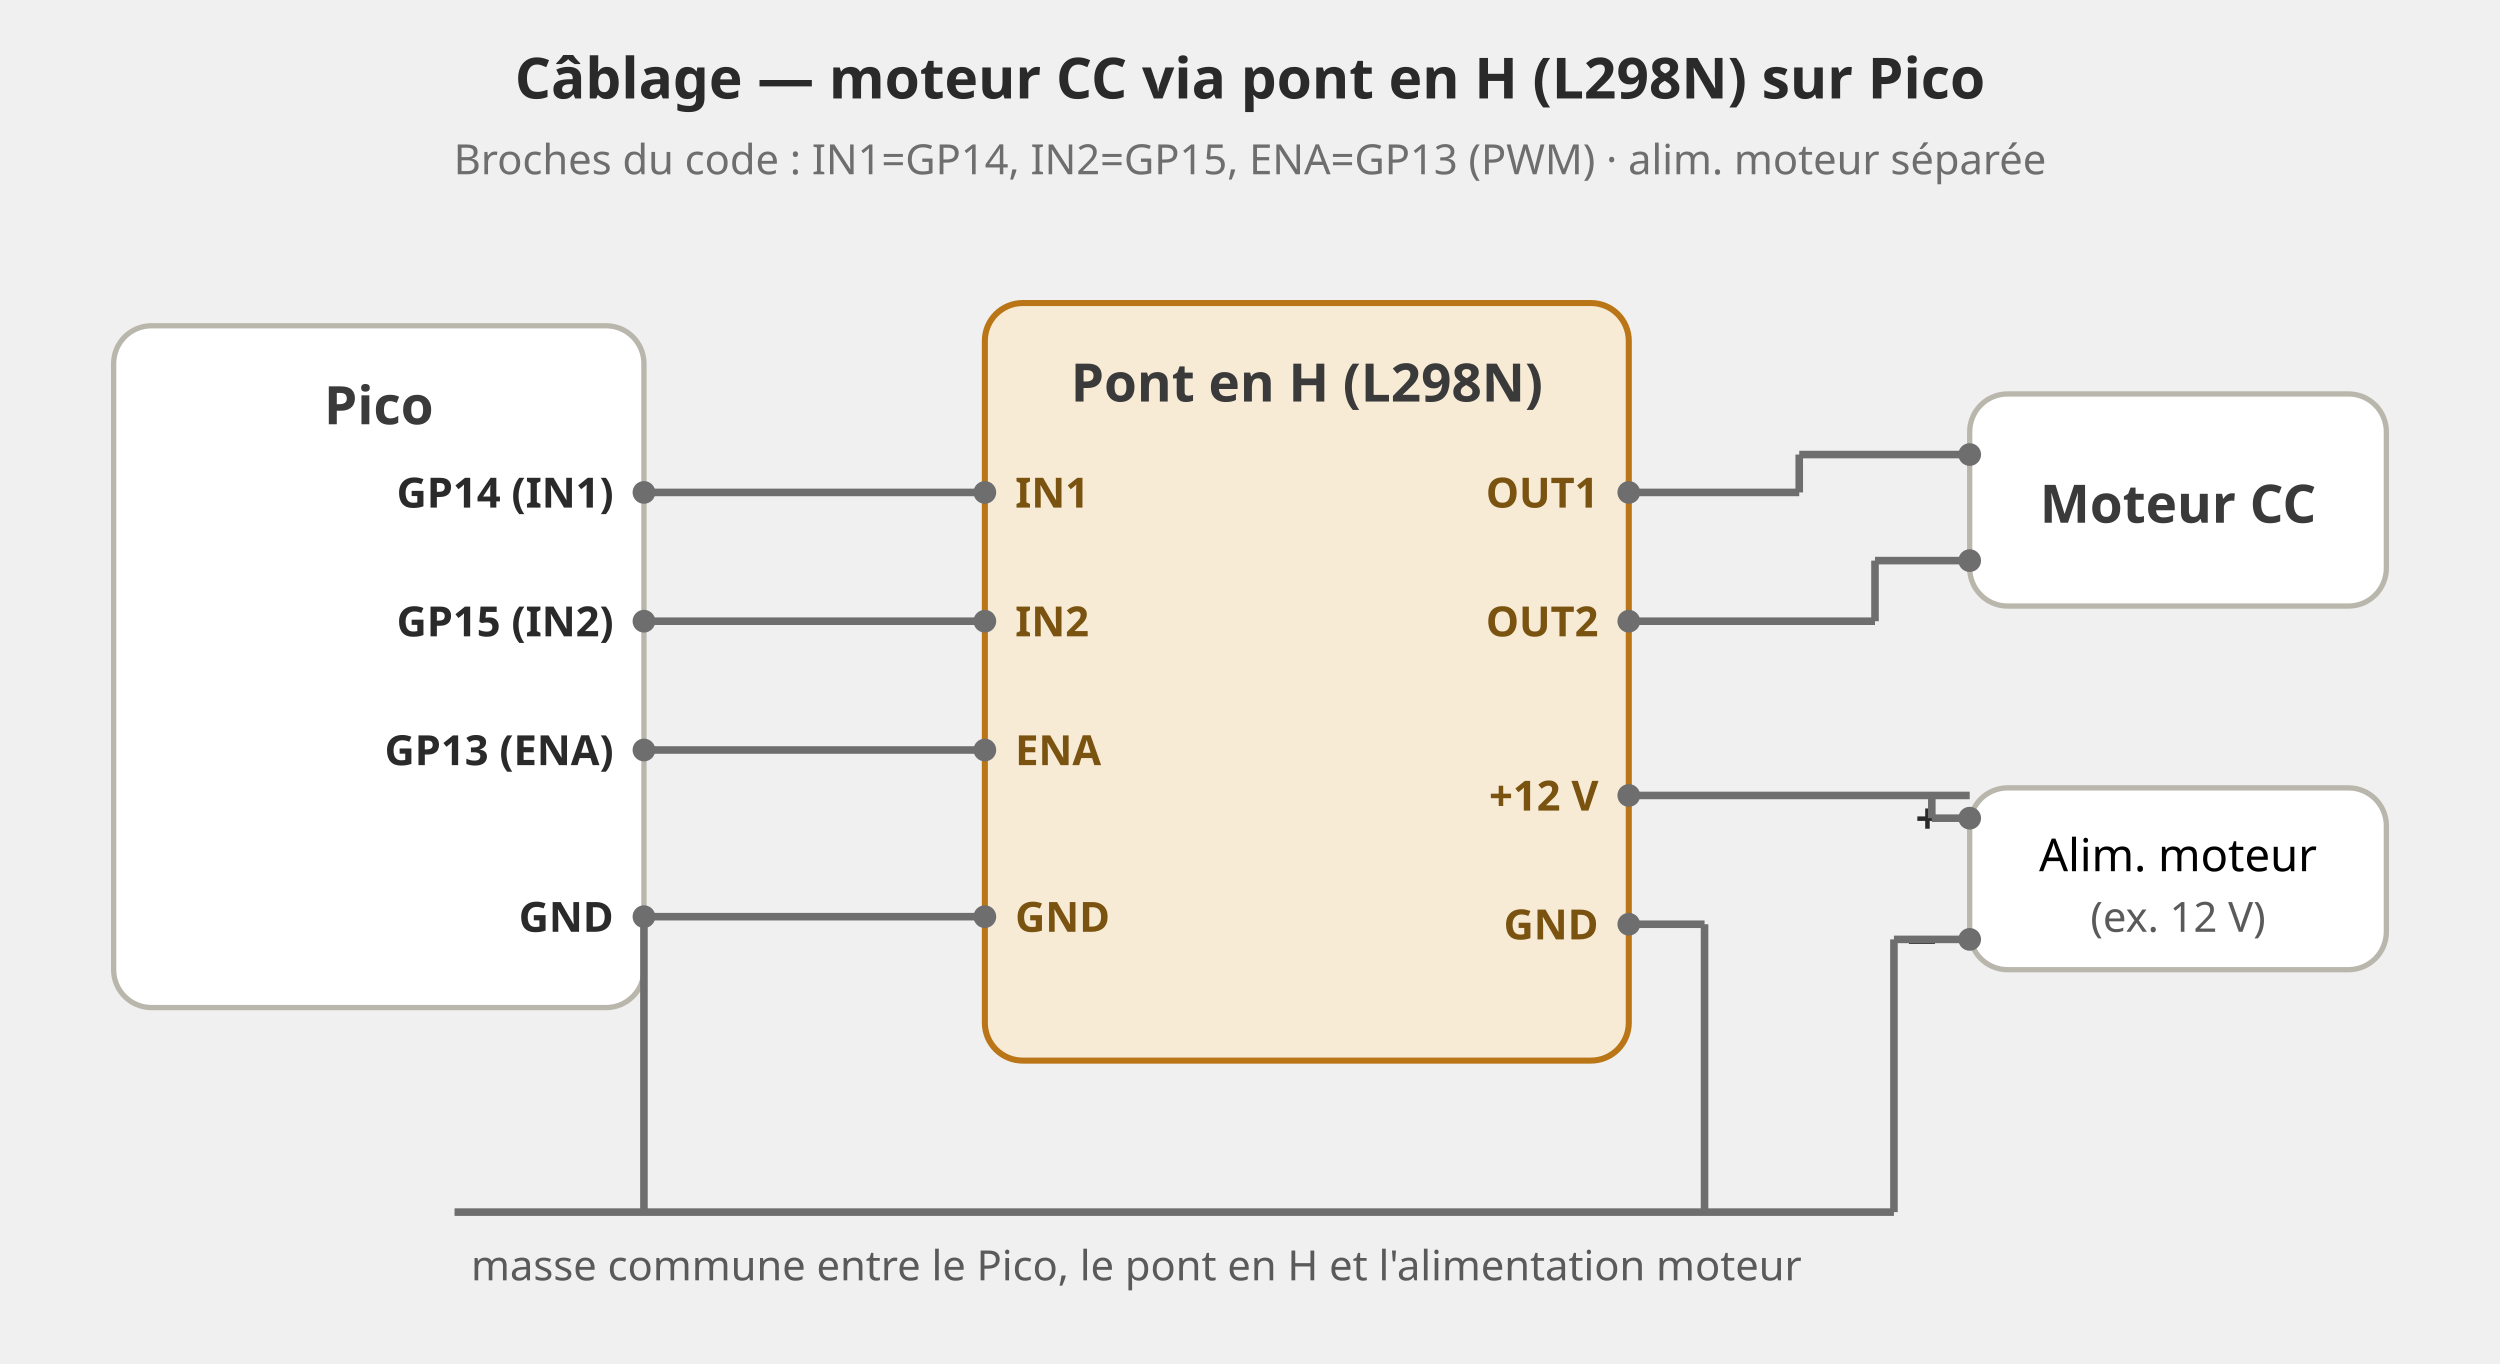
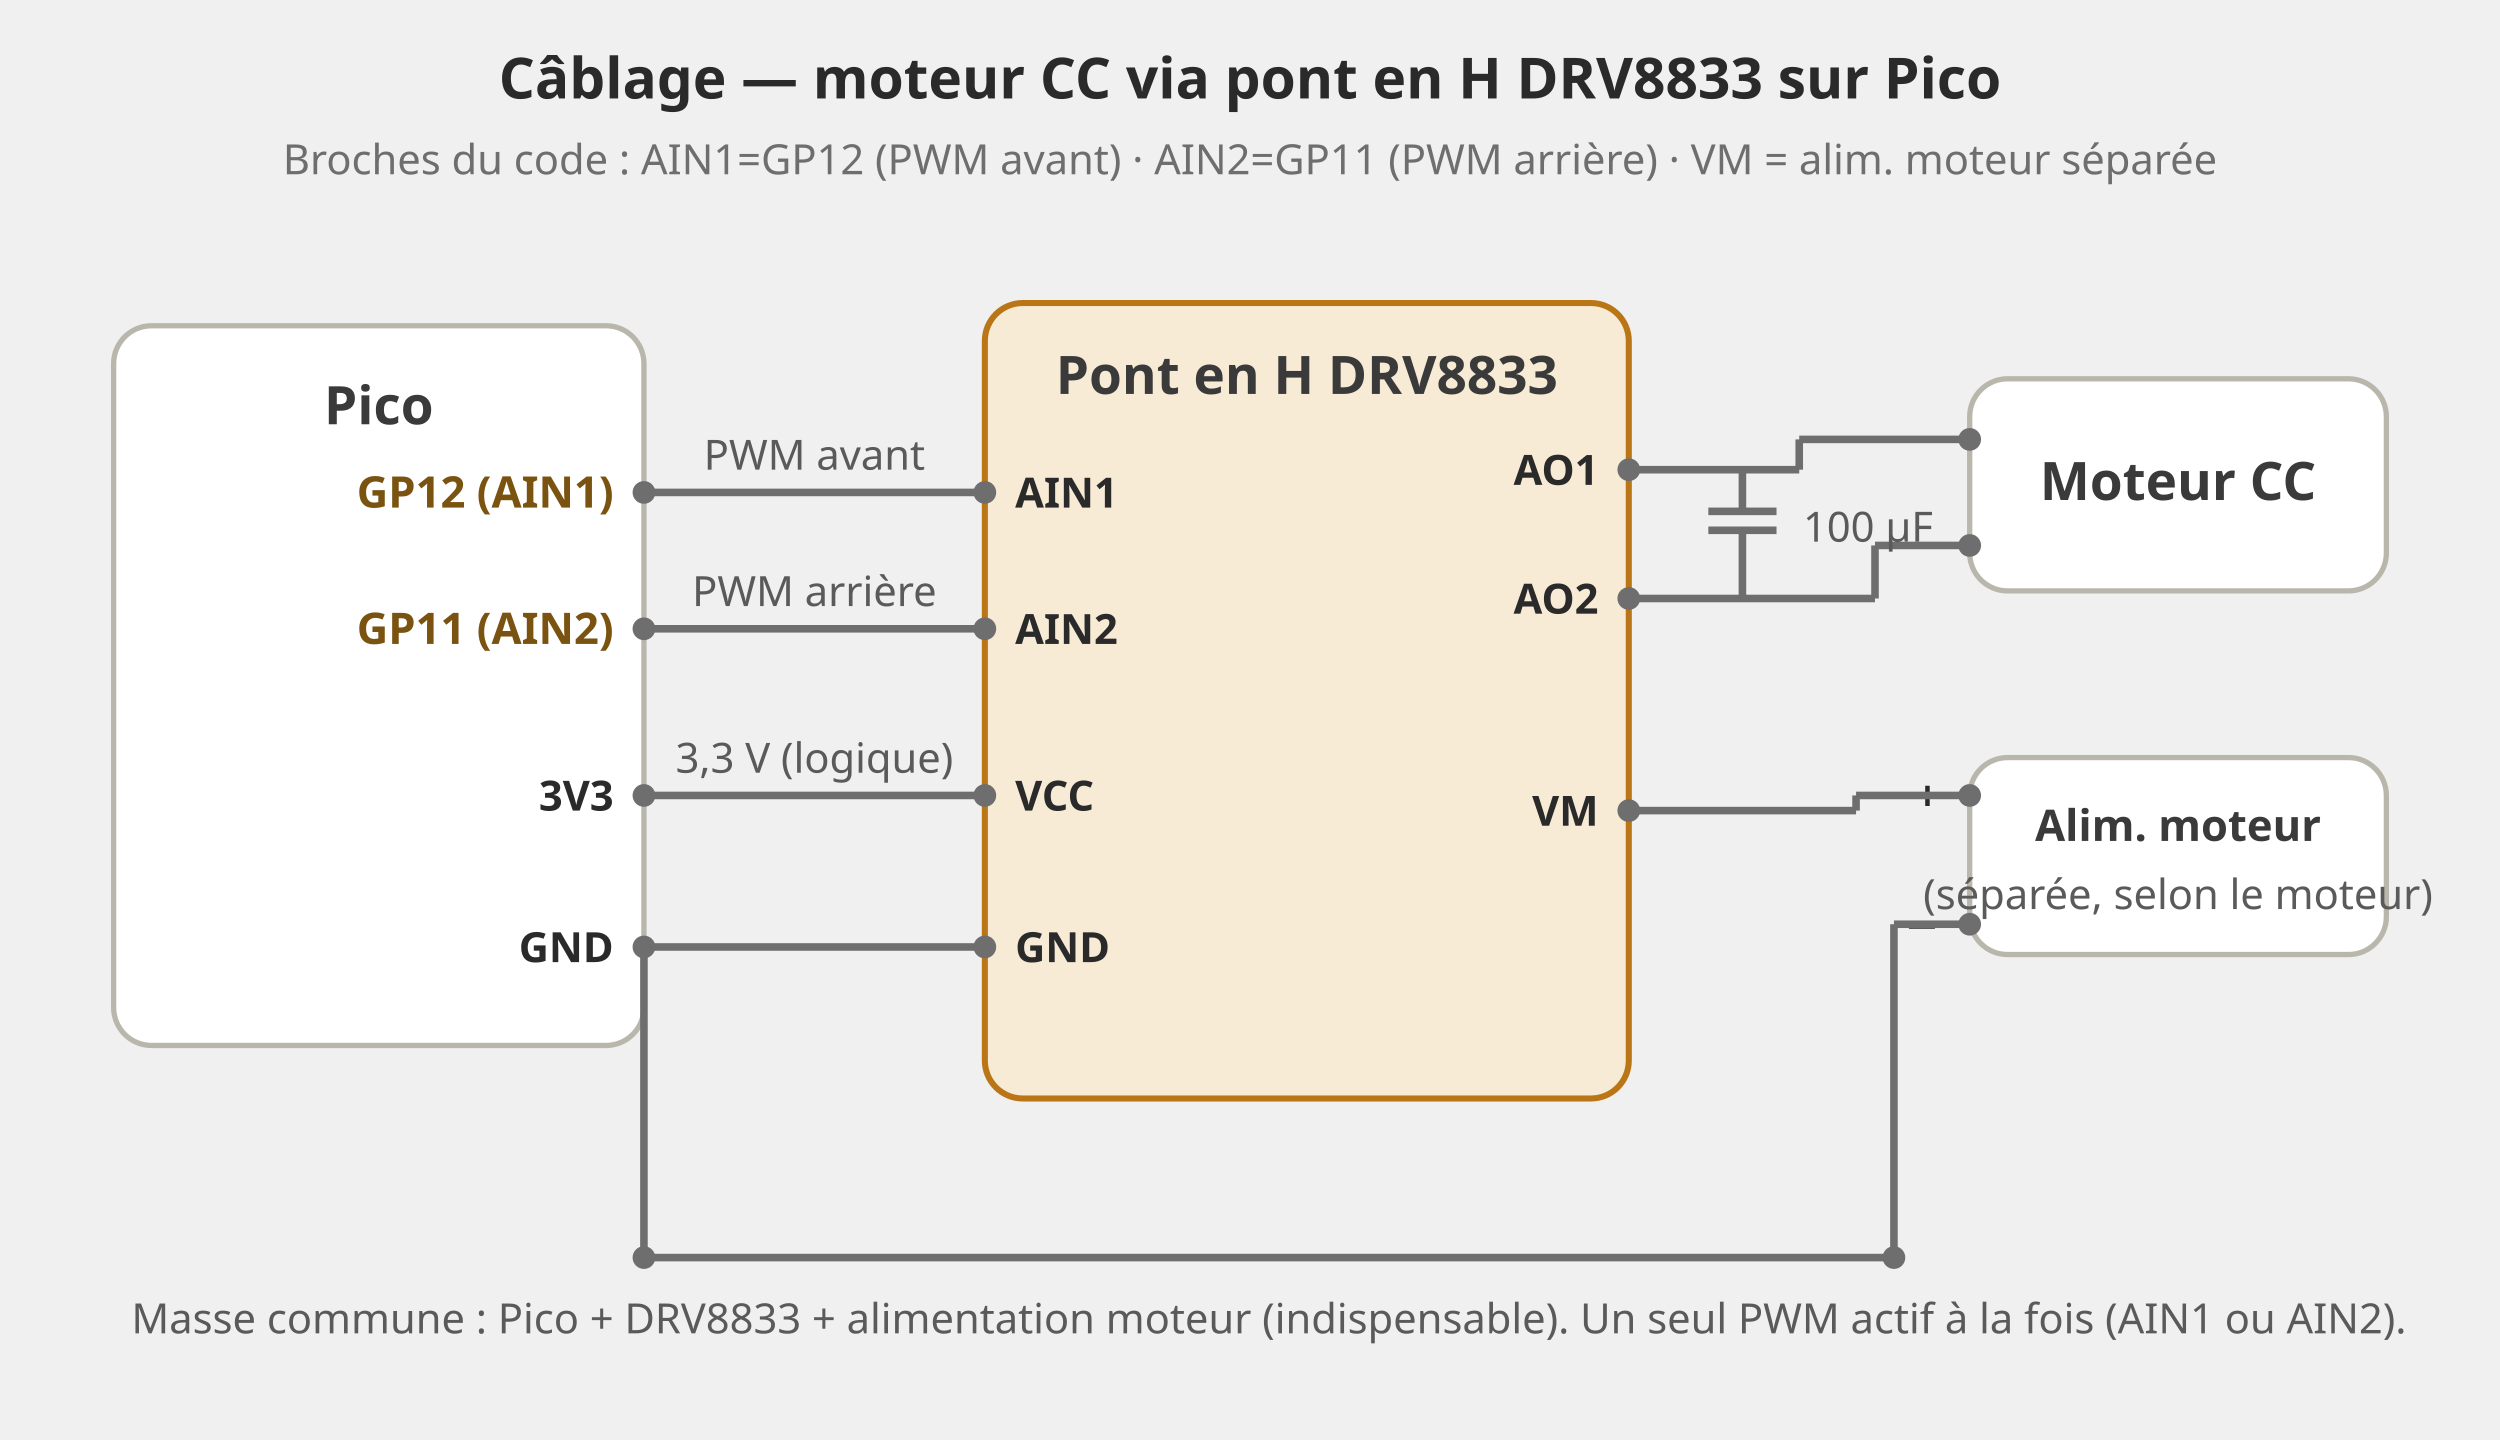
- <svg xmlns="http://www.w3.org/2000/svg" viewBox="0 0 660 360" font-family="sans-serif">
+ <svg xmlns="http://www.w3.org/2000/svg" viewBox="0 0 660 380" font-family="sans-serif">
  <defs>
    <style>
      .h1 { font-size:15px; font-weight:600; fill:#2A2A2A; }
      .sub { font-size:11px; fill:#6E6E6E; }
      .wire { fill:none; stroke:#6E6E6E; stroke-width:2; }
      .boxN { fill:#FFFFFF; stroke:#B9B6AC; stroke-width:1.4; }
      .comp { fill:#F7EBD6; stroke:#BA7517; stroke-width:1.6; }
      .dot { fill:#6E6E6E; }
      .lblBox { font-size:14px; font-weight:600; fill:#3A3A3A; }
      .lblPin { font-size:11px; font-weight:600; fill:#2A2A2A; }
-       .pin { font-size:11px; font-weight:600; fill:#7A5310; }
+       .pin { font-size:11.5px; font-weight:700; fill:#7A5310; }
      .n { font-size:11px; fill:#5A5A5A; }
      .nStrong { font-size:11.5px; font-weight:600; fill:#3A3A3A; }
      @media (prefers-color-scheme: dark) {
        .h1 { fill:#EDEDED; }
        .sub { fill:#A8A8A8; }
        .wire { stroke:#B0B0B0; }
        .boxN { fill:#1F1F1F; stroke:#5A5A5A; }
        .comp { fill:#3A2E19; stroke:#E0A24A; }
        .dot { fill:#B0B0B0; }
        .lblBox { fill:#DADADA; }
        .lblPin { fill:#ECECEC; }
        .pin { fill:#E0A24A; }
        .n { fill:#B0B0B0; }
        .nStrong { fill:#DADADA; }
      }
    </style>
  </defs>
-   <text x="330" y="26" class="h1" text-anchor="middle">Câblage — moteur CC via pont en H (L298N) sur Pico</text>
-   <text x="330" y="46" class="sub" text-anchor="middle">Broches du code : IN1=GP14, IN2=GP15, ENA=GP13 (PWM) · alim. moteur séparée</text>
-   <rect x="30" y="86" width="140" height="180" rx="10" class="boxN" />
+   <text x="330" y="26" class="h1" text-anchor="middle">Câblage — moteur CC via pont en H DRV8833 sur Pico</text>
+   <text x="330" y="46" class="sub" text-anchor="middle">Broches du code : AIN1=GP12 (PWM avant) · AIN2=GP11 (PWM arrière) · VM = alim. moteur séparée</text>
+   <rect x="30" y="86" width="140" height="190" rx="10" class="boxN" />
  <text x="100" y="112" class="lblBox" text-anchor="middle">Pico</text>
-   <text x="162" y="134" class="lblPin" text-anchor="end">GP14 (IN1)</text>
-   <text x="162" y="168" class="lblPin" text-anchor="end">GP15 (IN2)</text>
-   <text x="162" y="202" class="lblPin" text-anchor="end">GP13 (ENA)</text>
-   <text x="162" y="246" class="lblPin" text-anchor="end">GND</text>
  <circle cx="170" cy="130" r="3" class="dot" />
-   <circle cx="170" cy="164" r="3" class="dot" />
-   <circle cx="170" cy="198" r="3" class="dot" />
-   <circle cx="170" cy="242" r="3" class="dot" />
-   <rect x="260" y="80" width="170" height="200" rx="10" class="comp" />
-   <text x="345" y="106" class="lblBox" text-anchor="middle">Pont en H (L298N)</text>
+   <text x="162" y="134" class="pin" text-anchor="end">GP12 (AIN1)</text>
+   <circle cx="170" cy="166" r="3" class="dot" />
+   <text x="162" y="170" class="pin" text-anchor="end">GP11 (AIN2)</text>
+   <circle cx="170" cy="210" r="3" class="dot" />
+   <text x="162" y="214" class="lblPin" text-anchor="end">3V3</text>
+   <circle cx="170" cy="250" r="3" class="dot" />
+   <text x="162" y="254" class="lblPin" text-anchor="end">GND</text>
+   <rect x="260" y="80" width="170" height="210" rx="10" class="comp" />
+   <text x="345" y="104" class="lblBox" text-anchor="middle">Pont en H DRV8833</text>
  <circle cx="260" cy="130" r="3" class="dot" />
-   <text x="268" y="134" class="pin" text-anchor="start">IN1</text>
-   <circle cx="260" cy="164" r="3" class="dot" />
-   <text x="268" y="168" class="pin" text-anchor="start">IN2</text>
-   <circle cx="260" cy="198" r="3" class="dot" />
-   <text x="268" y="202" class="pin" text-anchor="start">ENA</text>
-   <circle cx="260" cy="242" r="3" class="dot" />
-   <text x="268" y="246" class="pin" text-anchor="start">GND</text>
-   <circle cx="430" cy="130" r="3" class="dot" />
-   <text x="422" y="134" class="pin" text-anchor="end">OUT1</text>
-   <circle cx="430" cy="164" r="3" class="dot" />
-   <text x="422" y="168" class="pin" text-anchor="end">OUT2</text>
-   <circle cx="430" cy="210" r="3" class="dot" />
-   <text x="422" y="214" class="pin" text-anchor="end">+12 V</text>
-   <circle cx="430" cy="244" r="3" class="dot" />
-   <text x="422" y="248" class="pin" text-anchor="end">GND</text>
+   <text x="268" y="134" class="lblPin" text-anchor="start">AIN1</text>
+   <circle cx="260" cy="166" r="3" class="dot" />
+   <text x="268" y="170" class="lblPin" text-anchor="start">AIN2</text>
+   <circle cx="260" cy="210" r="3" class="dot" />
+   <text x="268" y="214" class="lblPin" text-anchor="start">VCC</text>
+   <circle cx="260" cy="250" r="3" class="dot" />
+   <text x="268" y="254" class="lblPin" text-anchor="start">GND</text>
+   <circle cx="430" cy="124" r="3" class="dot" />
+   <text x="422" y="128" class="lblPin" text-anchor="end">AO1</text>
+   <circle cx="430" cy="158" r="3" class="dot" />
+   <text x="422" y="162" class="lblPin" text-anchor="end">AO2</text>
+   <circle cx="430" cy="214" r="3" class="dot" />
+   <text x="422" y="218" class="lblPin" text-anchor="end">VM</text>
  <line x1="170" y1="130" x2="260" y2="130" class="wire" />
-   <line x1="170" y1="164" x2="260" y2="164" class="wire" />
-   <line x1="170" y1="198" x2="260" y2="198" class="wire" />
-   <line x1="170" y1="242" x2="260" y2="242" class="wire" />
-   <rect x="520" y="104" width="110" height="56" rx="10" class="boxN" />
-   <text x="575" y="138" class="lblBox" text-anchor="middle">Moteur CC</text>
-   <circle cx="520" cy="120" r="3" class="dot" />
-   <circle cx="520" cy="148" r="3" class="dot" />
-   <line x1="430" y1="130" x2="475" y2="130" class="wire" />
-   <line x1="475" y1="130" x2="475" y2="120" class="wire" />
-   <line x1="475" y1="120" x2="520" y2="120" class="wire" />
-   <line x1="430" y1="164" x2="495" y2="164" class="wire" />
-   <line x1="495" y1="164" x2="495" y2="148" class="wire" />
-   <line x1="495" y1="148" x2="520" y2="148" class="wire" />
-   <rect x="520" y="208" width="110" height="48" rx="10" class="boxN" />
-   <text x="575" y="230" class="lbl" text-anchor="middle" style="font-size:12px;">Alim. moteur</text>
-   <text x="575" y="246" class="n" text-anchor="middle">(ex. 12 V)</text>
-   <circle cx="520" cy="216" r="3" class="dot" />
-   <text x="512" y="220" class="lblPin" text-anchor="end">+</text>
-   <circle cx="520" cy="248" r="3" class="dot" />
-   <text x="512" y="252" class="lblPin" text-anchor="end">−</text>
-   <line x1="430" y1="210" x2="520" y2="210" class="wire" />
-   <line x1="510" y1="210" x2="510" y2="216" class="wire" />
-   <line x1="510" y1="216" x2="520" y2="216" class="wire" />
-   <line x1="170" y1="242" x2="170" y2="320" class="wire" />
-   <line x1="430" y1="244" x2="450" y2="244" class="wire" />
-   <line x1="450" y1="244" x2="450" y2="320" class="wire" />
-   <line x1="520" y1="248" x2="500" y2="248" class="wire" />
-   <line x1="500" y1="248" x2="500" y2="320" class="wire" />
-   <line x1="120" y1="320" x2="500" y2="320" class="wire" />
-   <text x="300" y="338" class="n" text-anchor="middle">masse commune entre le Pico, le pont en H et l'alimentation moteur</text>
+   <text x="215" y="124" class="n" text-anchor="middle">PWM avant</text>
+   <line x1="170" y1="166" x2="260" y2="166" class="wire" />
+   <text x="215" y="160" class="n" text-anchor="middle">PWM arrière</text>
+   <line x1="170" y1="210" x2="260" y2="210" class="wire" />
+   <text x="215" y="204" class="n" text-anchor="middle">3,3 V (logique)</text>
+   <line x1="170" y1="250" x2="260" y2="250" class="wire" />
+   <rect x="520" y="100" width="110" height="56" rx="10" class="boxN" />
+   <text x="575" y="132" class="lblBox" text-anchor="middle">Moteur CC</text>
+   <circle cx="520" cy="116" r="3" class="dot" />
+   <circle cx="520" cy="144" r="3" class="dot" />
+   <line x1="430" y1="124" x2="475" y2="124" class="wire" />
+   <line x1="475" y1="124" x2="475" y2="116" class="wire" />
+   <line x1="475" y1="116" x2="520" y2="116" class="wire" />
+   <line x1="430" y1="158" x2="495" y2="158" class="wire" />
+   <line x1="495" y1="158" x2="495" y2="144" class="wire" />
+   <line x1="495" y1="144" x2="520" y2="144" class="wire" />
+   <line x1="460" y1="124" x2="460" y2="135" class="wire" />
+   <line x1="451" y1="135" x2="469" y2="135" class="wire" />
+   <line x1="451" y1="140" x2="469" y2="140" class="wire" />
+   <line x1="460" y1="140" x2="460" y2="158" class="wire" />
+   <text x="476" y="143" class="n" text-anchor="start">100 µF</text>
+   <rect x="520" y="200" width="110" height="52" rx="10" class="boxN" />
+   <text x="575" y="222" class="nStrong" text-anchor="middle">Alim. moteur</text>
+   <text x="575" y="240" class="n" text-anchor="middle">(séparée, selon le moteur)</text>
+   <circle cx="520" cy="210" r="3" class="dot" />
+   <text x="512" y="214" class="lblPin" text-anchor="end">+</text>
+   <circle cx="520" cy="244" r="3" class="dot" />
+   <text x="512" y="248" class="lblPin" text-anchor="end">−</text>
+   <line x1="430" y1="214" x2="490" y2="214" class="wire" />
+   <line x1="490" y1="214" x2="490" y2="210" class="wire" />
+   <line x1="490" y1="210" x2="520" y2="210" class="wire" />
+   <line x1="170" y1="250" x2="170" y2="332" class="wire" />
+   <line x1="520" y1="244" x2="500" y2="244" class="wire" />
+   <line x1="500" y1="244" x2="500" y2="332" class="wire" />
+   <line x1="170" y1="332" x2="500" y2="332" class="wire" />
+   <circle cx="170" cy="332" r="3" class="dot" />
+   <circle cx="500" cy="332" r="3" class="dot" />
+   <text x="335" y="352" class="n" text-anchor="middle">Masse commune : Pico + DRV8833 + alimentation moteur (indispensable). Un seul PWM actif à la fois (AIN1 ou AIN2).</text>
</svg>
